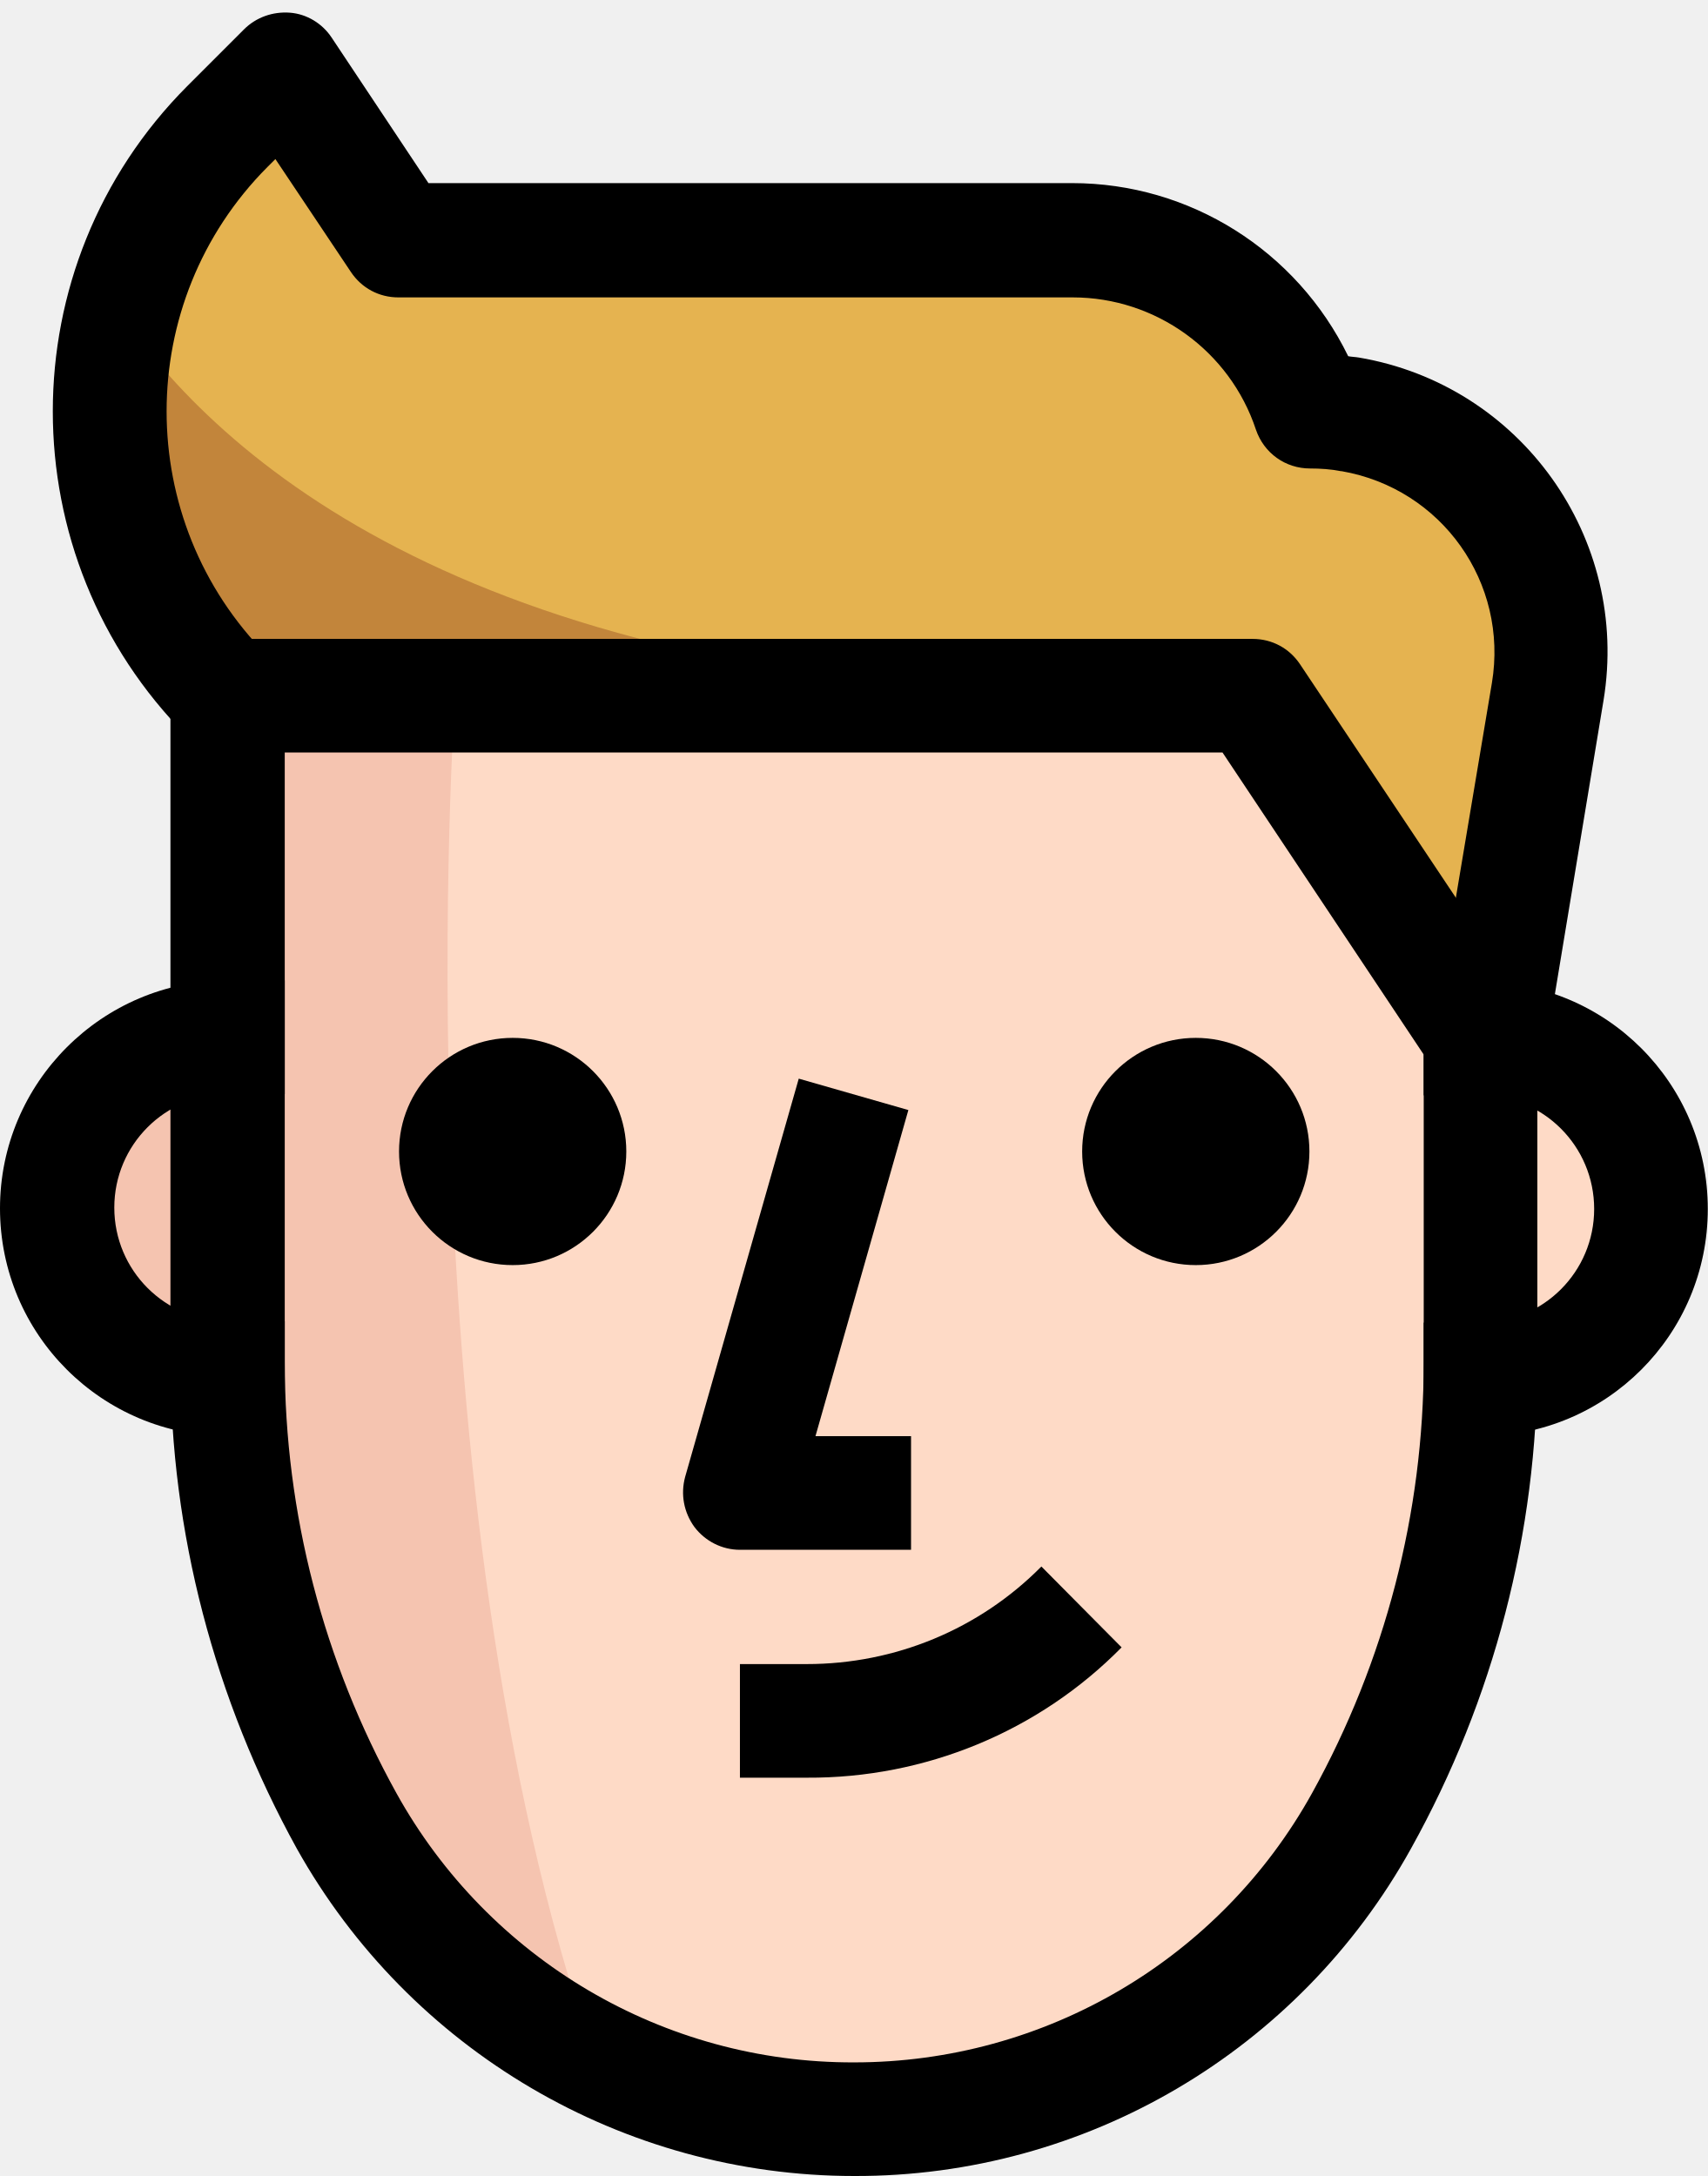
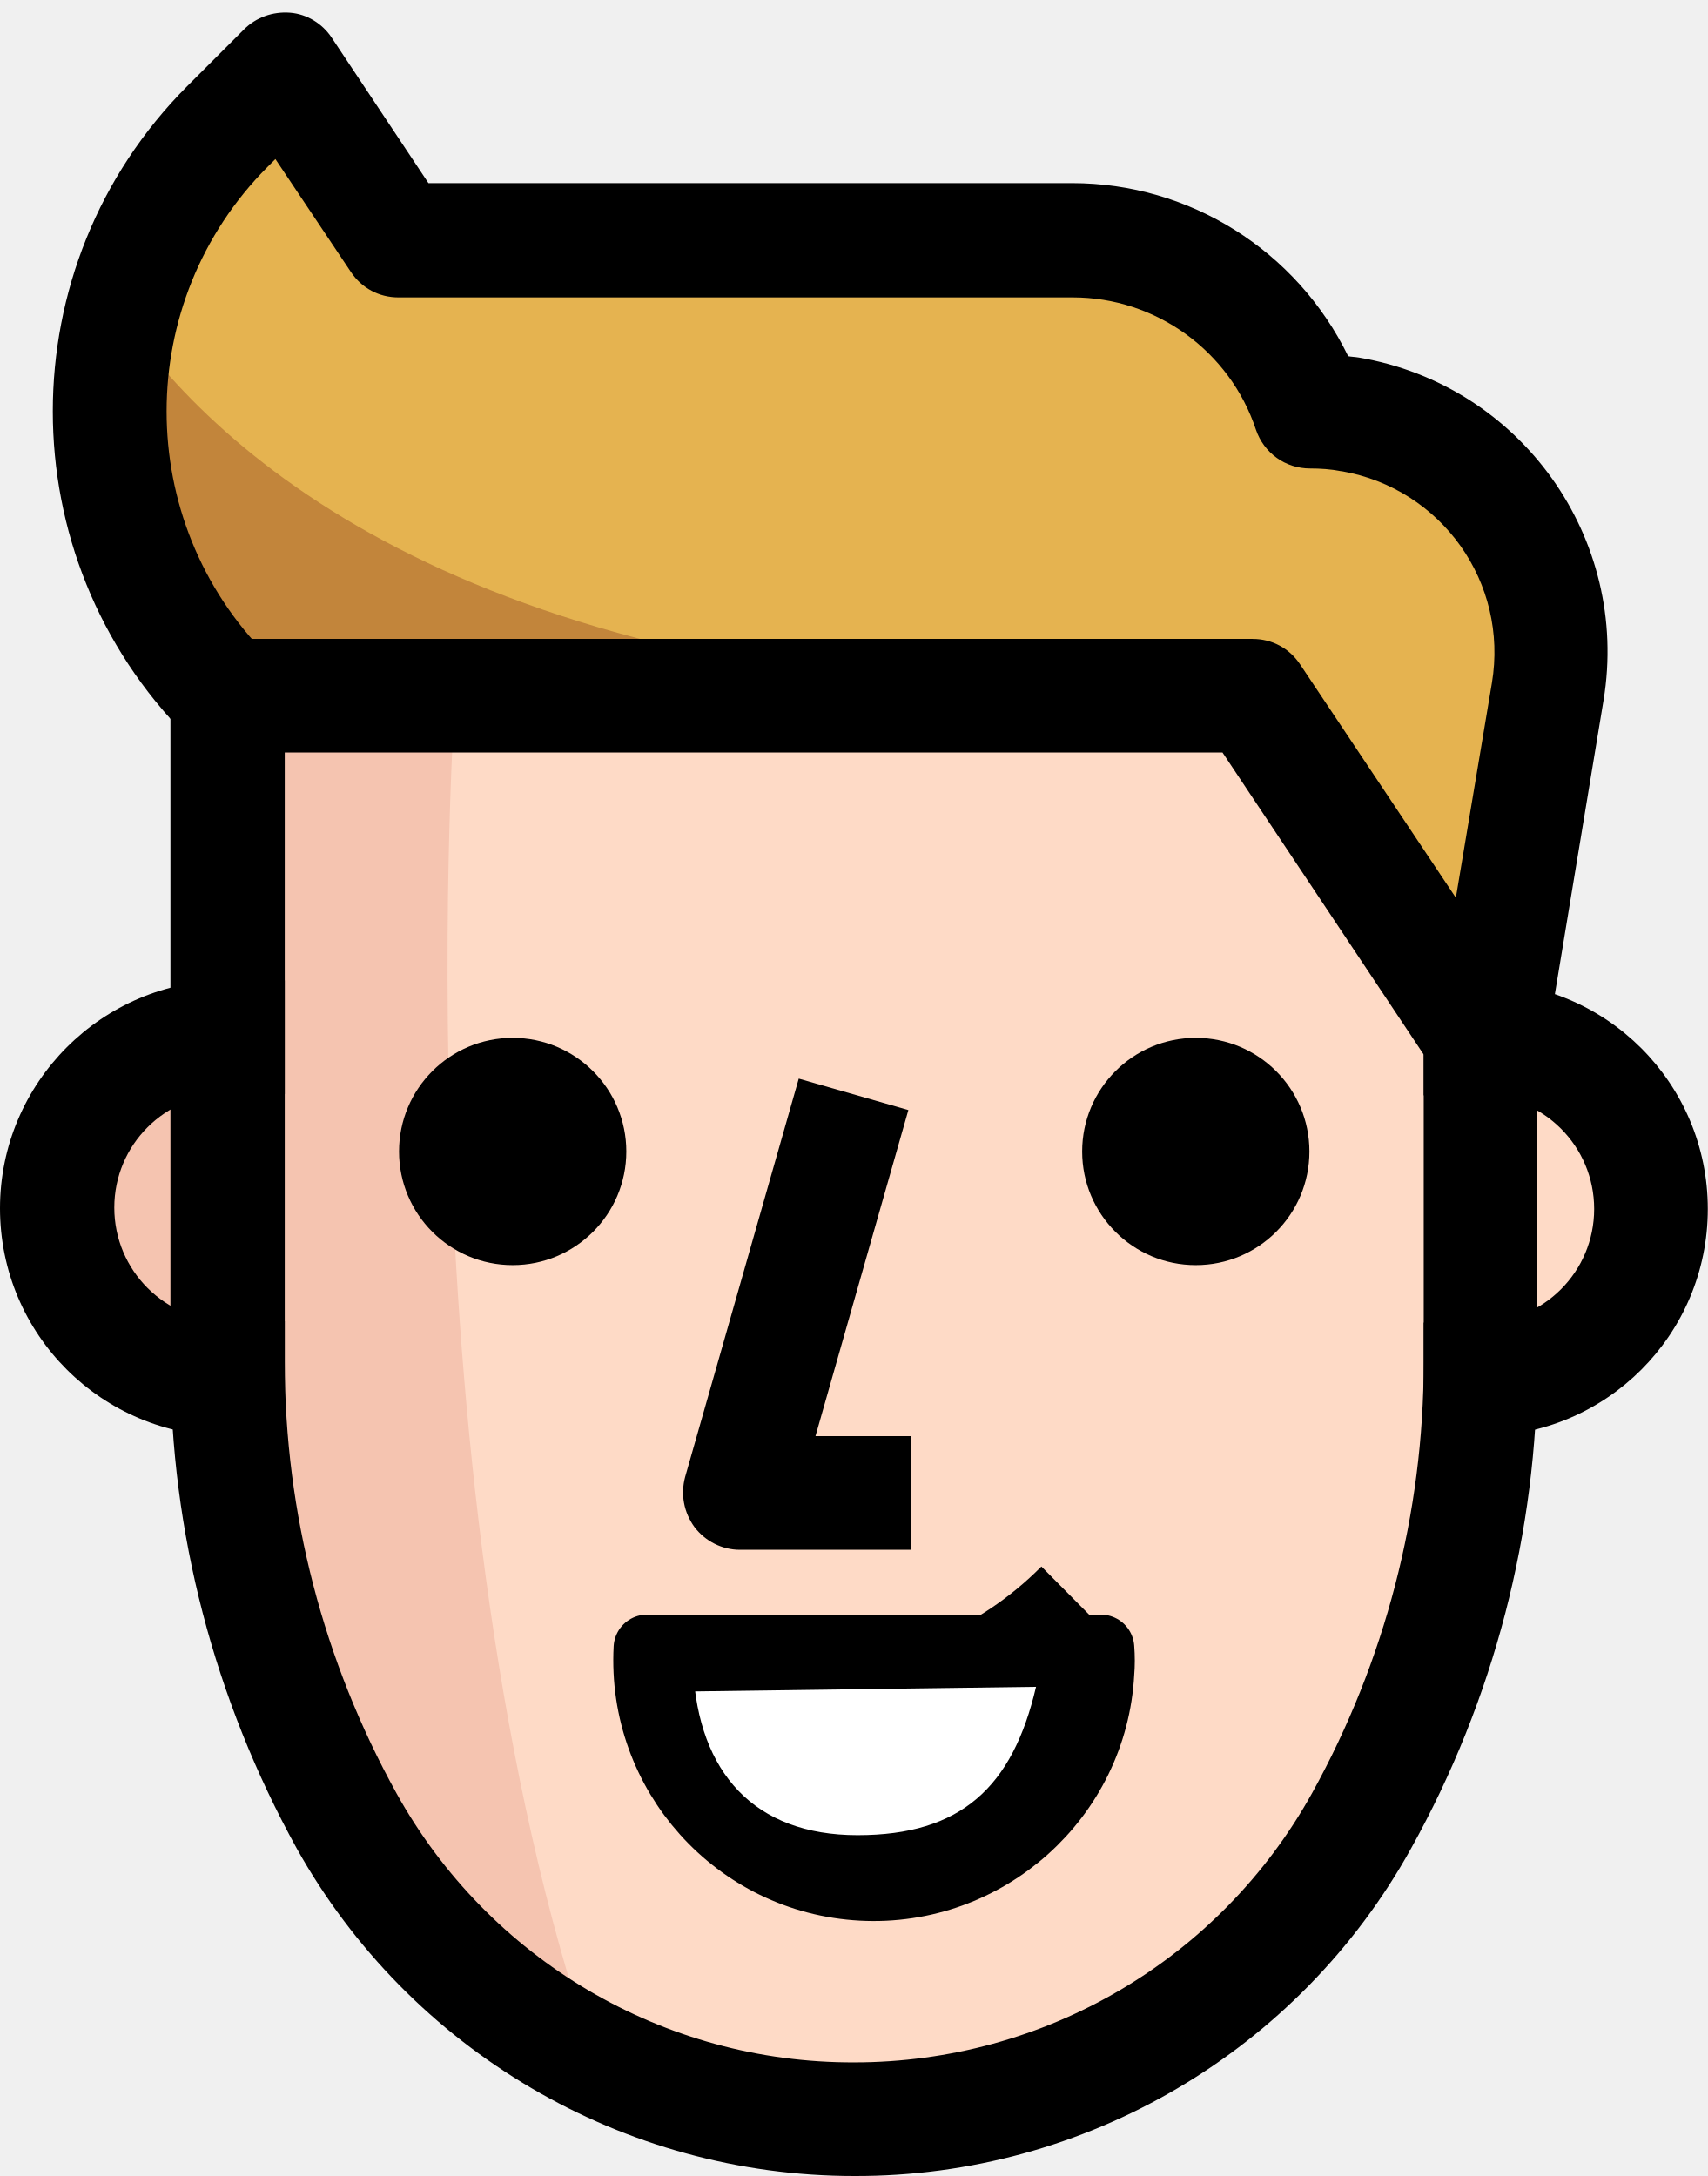
- <svg xmlns="http://www.w3.org/2000/svg" version="1.1" id="avatarTooltip" x="0px" y="0px" viewBox="0 0 255.5 325.6" style="enable-background:new 0 0 255.5 325.6;" xml:space="preserve">
+ <svg xmlns="http://www.w3.org/2000/svg" version="1.1" viewBox="0 0 255.5 325.6">
  <style type="text/css">
- 	.st0{fill:#FEDAC6;}
- 	.st1{fill:#F5C4B0;}
- 	.st2{fill:#E5B350;}
- 	.st3{fill:#C2853B;}
- 	.st4{fill:#FFFFFF;stroke:#000000;stroke-width:10;stroke-linejoin:round;stroke-miterlimit:10;}
-   #mouth-2{display:none;}
+ 	.st0 { fill: #FEDAC6 }
+ 	.st1 { fill: #F5C4B0 }
+ 	.st2 { fill: #E5B350 }
+ 	.st3 { fill: #C2853B }
+ 	.st4 {
+ 		fill: #FFFFFF;
+ 		stroke: #000000;
+ 		stroke-width: 10;
+ 		stroke-linejoin: round;
+ 		stroke-miterlimit: 10;
+ 	}
+   #mouth-2 { display:none }
</style>
-   <g id="avatar">
+   <g>
    <path class="st0" d="M221.5,155.2H213v51.1h8.5c14.1,0,25.5-11.4,25.5-25.6S235.6,155.2,221.5,155.2L221.5,155.2z" />
    <path class="st1" d="M8.5,180.8c0,14.1,11.4,25.6,25.6,25.6l0,0h8.5v-51.1h-8.5c-14.1,0-25.5,11.3-25.6,25.3V180.8z" />
    <path class="st2" d="M221.5,155.2l10.1-51.7c3.3-19.6-10-38.2-29.6-41.5c-2-0.3-4-0.5-6-0.5   c-5.1-15.2-19.3-25.5-35.4-25.6h-101l-17-25.5l-8.5,8.5c-23.5,23.5-23.5,61.7,0,85.2h153.4L221.5,155.2z" />
    <path class="st0" d="M221.5,155.2v48.6c0,24-6.1,47.7-17.8,68.7c-23.4,41.9-76.3,57-118.2,33.6   c-14.1-7.9-25.7-19.5-33.6-33.6c-11.7-21-17.8-44.7-17.8-68.7v-99.7h153.4L221.5,155.2z" />
    <path class="st1" d="M68.1,104.1H34v99.7c0,24,6.1,47.7,17.8,68.7c8.5,15.3,21.4,27.6,37.1,35.3   C59.6,223.4,68.1,104.1,68.1,104.1z" />
    <path class="st3" d="M18.2,47.2c-5,20.4,0.9,42,15.8,56.9h136.3C73.6,104.1,34,70,18.2,47.2z" />
    <path d="M221.5,214.9H213v-17h8.5c9.4,0,17-7.6,17-17s-7.6-17-17-17H213v-17h8.5c18.8,0,34,15.2,34,34   S240.3,214.9,221.5,214.9z" />
    <path d="M42.6,214.9h-8.5C15.3,214.9,0,199.7,0,180.8c0-18.8,15.3-34.1,34.1-34.1h8.5v17h-8.5c-9.4,0-17,7.6-17,17   s7.6,17,17,17h8.5V214.9z" />
    <path d="M136.3,231.9h-25.6c-2.7,0-5.2-1.3-6.8-3.4c-1.6-2.2-2.1-4.9-1.4-7.5l17-59.6l16.4,4.7L122,214.9h14.3V231.9   z" />
    <path d="M127.8,325.6L127.8,325.6c-34.6,0-66.5-18.8-83.4-49c-12.3-22.3-18.9-47.3-18.9-72.8v-99.7   c0-4.7,3.8-8.5,8.5-8.5l0,0h153.4c2.9,0,5.5,1.4,7.1,3.8l34.1,51.1c0.9,1.4,1.4,3,1.4,4.7v48.6c0,25.5-6.5,50.5-18.9,72.8   C194.3,306.9,162.4,325.7,127.8,325.6z M127.8,308.6L127.8,308.6c28.5,0,54.7-15.4,68.5-40.3c10.9-19.7,16.7-41.9,16.7-64.5v-46   l-30.1-45.2H42.6v91.2c0,22.6,5.8,44.8,16.7,64.5C73.1,293.2,99.3,308.7,127.8,308.6z" />
    <circle cx="76.7" cy="172.3" r="17" />
    <circle cx="178.9" cy="172.3" r="17" />
    <path d="M229.9,165.2l-16.8-2.8l10.1-60.2c2.5-15-7.5-29.1-22.5-31.7h-0.1c-1.5-0.3-3.1-0.4-4.6-0.4l0,0   c-3.7,0-6.9-2.3-8.1-5.8c-3.9-11.8-15-19.8-27.4-19.8H59.6c-2.9,0-5.5-1.4-7.1-3.8L41.2,23.8L40,25c-20.1,20.2-20.1,52.9,0,73.1   l-12,12.1C1.2,83.3,1.2,39.8,28,12.9l8.5-8.5c1.8-1.8,4.3-2.7,6.9-2.5c2.5,0.2,4.8,1.6,6.2,3.7l14.5,21.8h96.3   c17.6,0,33.6,10.1,41.3,25.9c0.5,0.1,1,0.1,1.6,0.2c24.2,4.1,40.6,27,36.6,51.3L229.9,165.2z" />
-     <path id="mouth-1" d="M120.7,266h-10v-17h10c13.2,0,25.8-5.2,35.1-14.6l12,12.1C155.4,259.1,138.4,266.1,120.7,266z" />
-     <g id="mouth-2">
+     <path id="avatar-mouth-1" d="M120.7,266h-10v-17h10c13.2,0,25.8-5.2,35.1-14.6l12,12.1C155.4,259.1,138.4,266.1,120.7,266z" />
+     <g id="avatar-mouth-2">
      <path class="st4" d="M164.7,246.6H96.8c-1,18.8,13.4,34.8,32.1,35.8s34.8-13.4,35.8-32.1C164.8,249.1,164.8,247.9,164.7,246.6z" />
      <path d="M129.6,284c-19.7,0-35.9-16.8-35.9-37.4c0-1.7,1.3-3.1,3-3.1h65.7c1.7,0,3,1.4,3,3.1C165.4,267.3,149.3,284,129.6,284z   M103.7,249.8c0.8,15.4,9.1,24.8,24.6,24.8s23.2-7.2,26.7-22.2l-51.8,0.7L103.7,249.8z" />
    </g>
  </g>
</svg>
